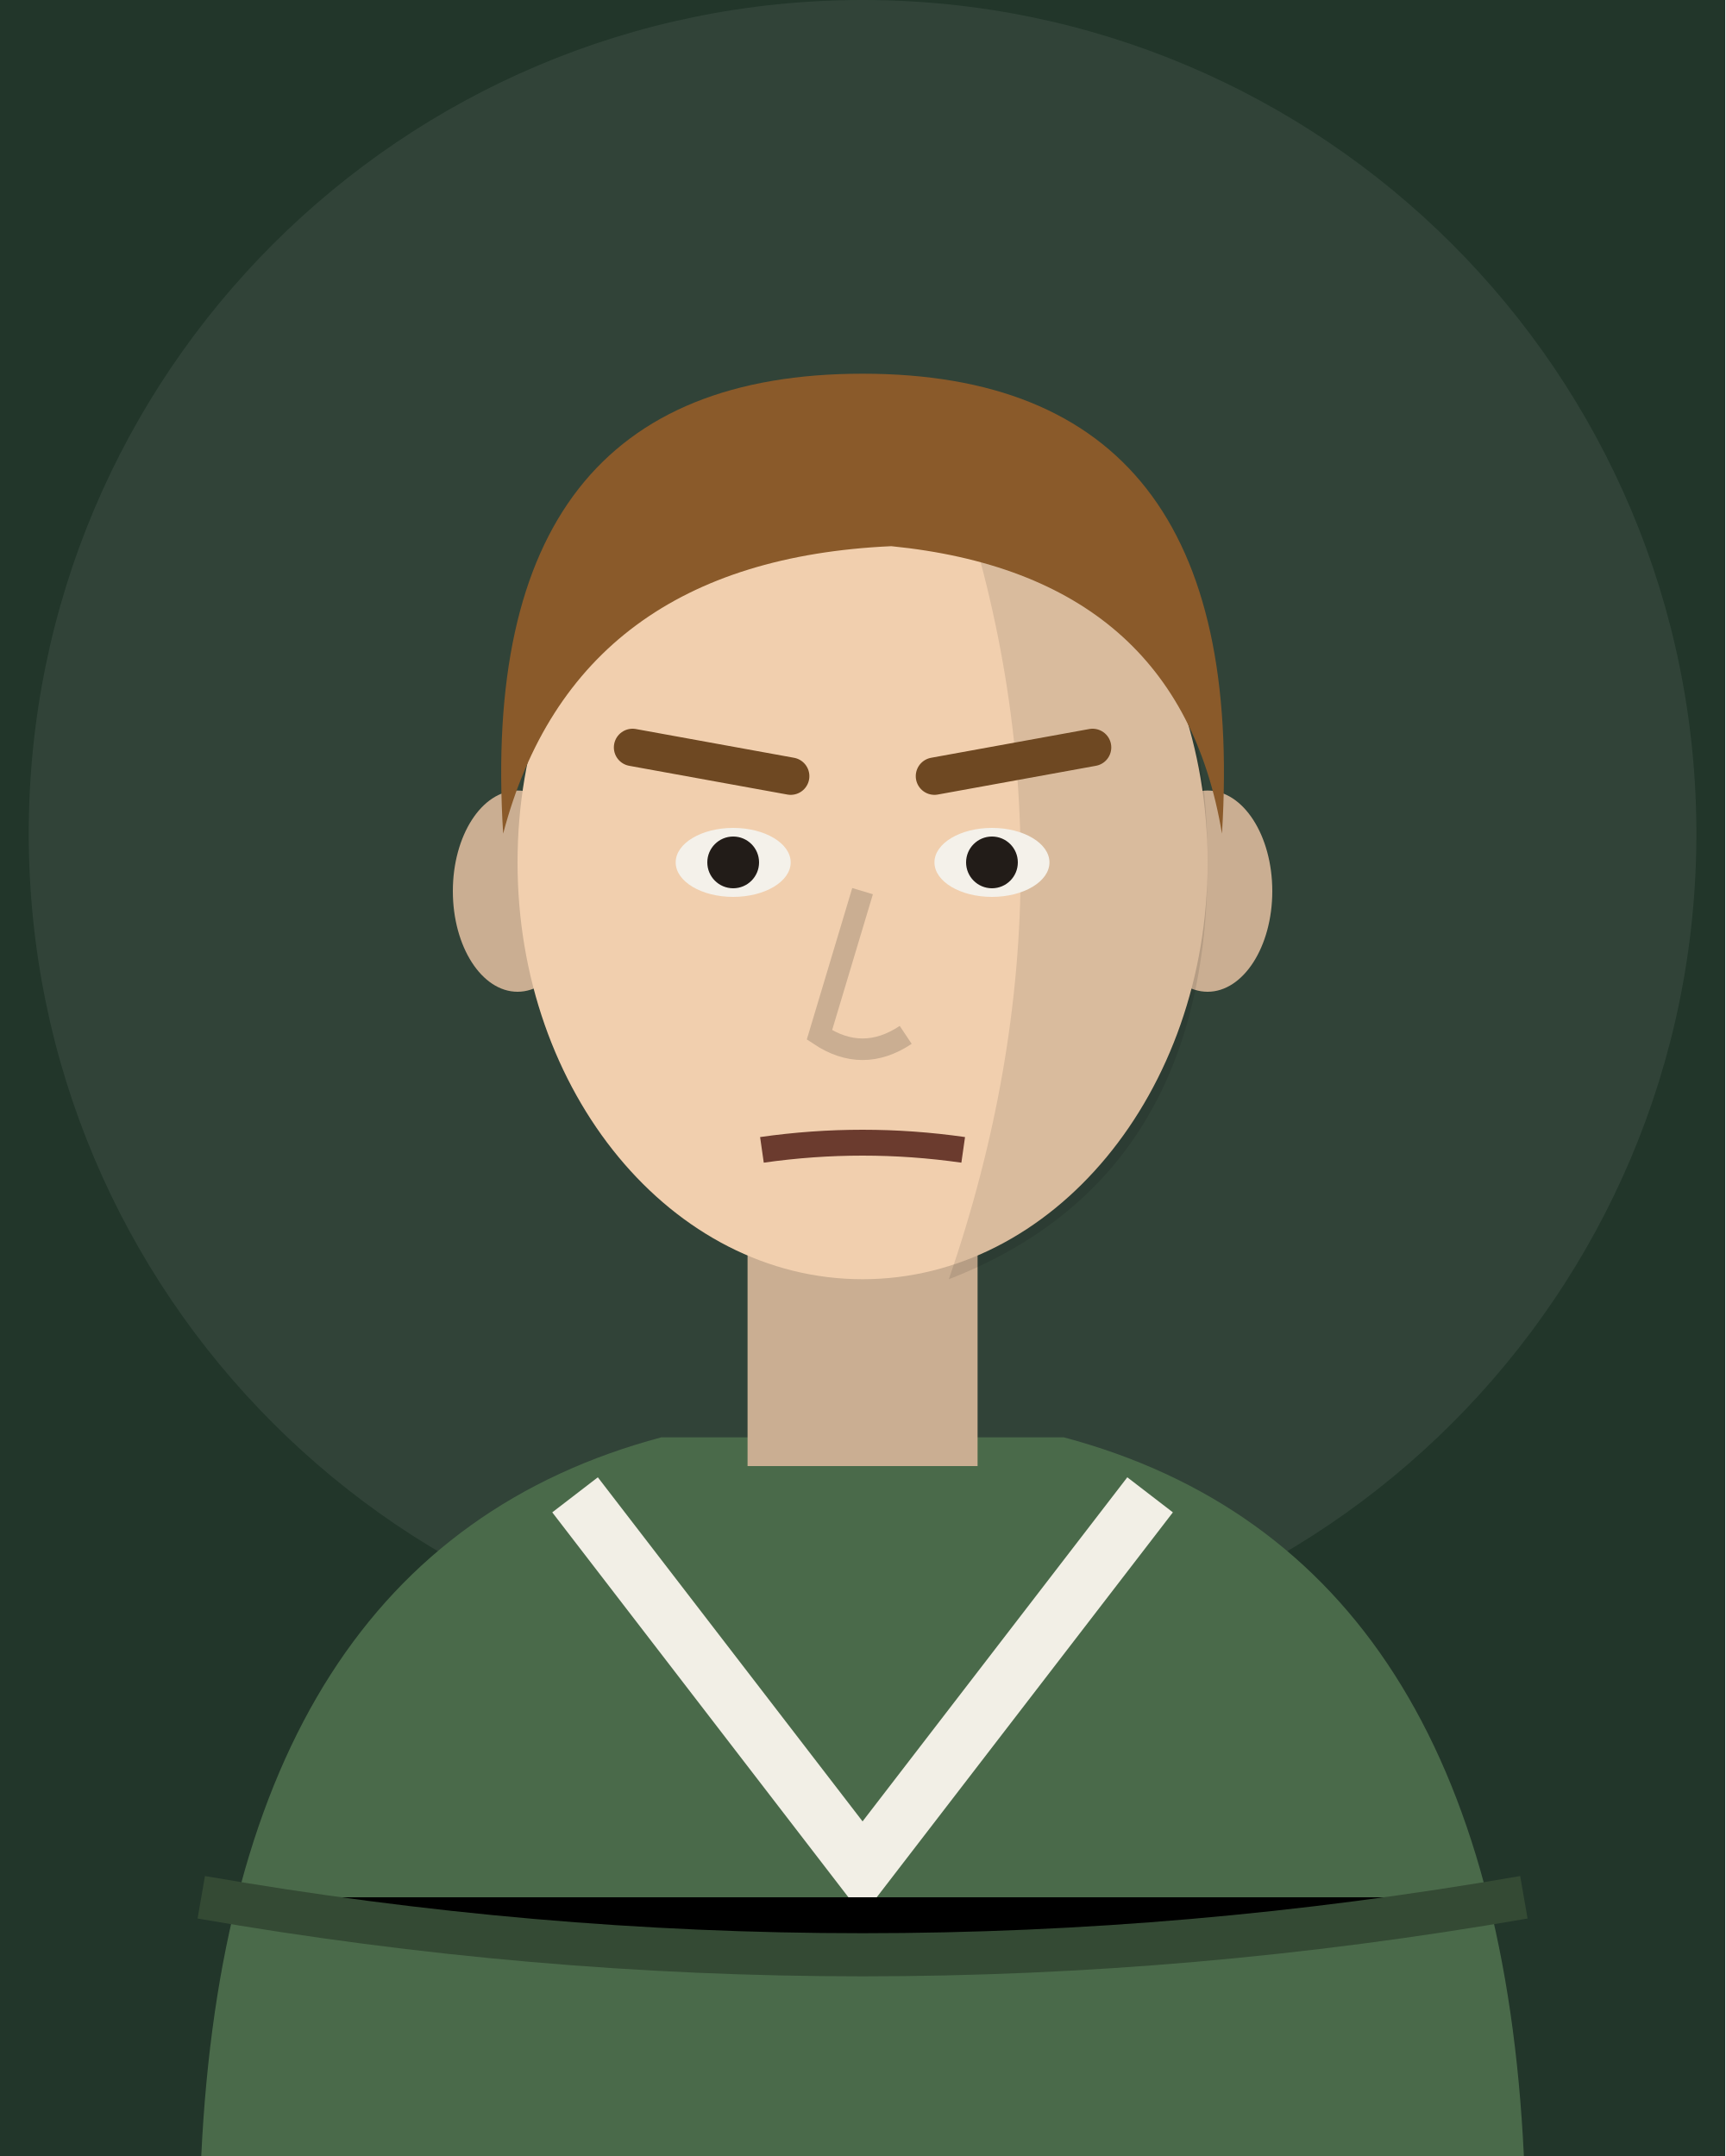
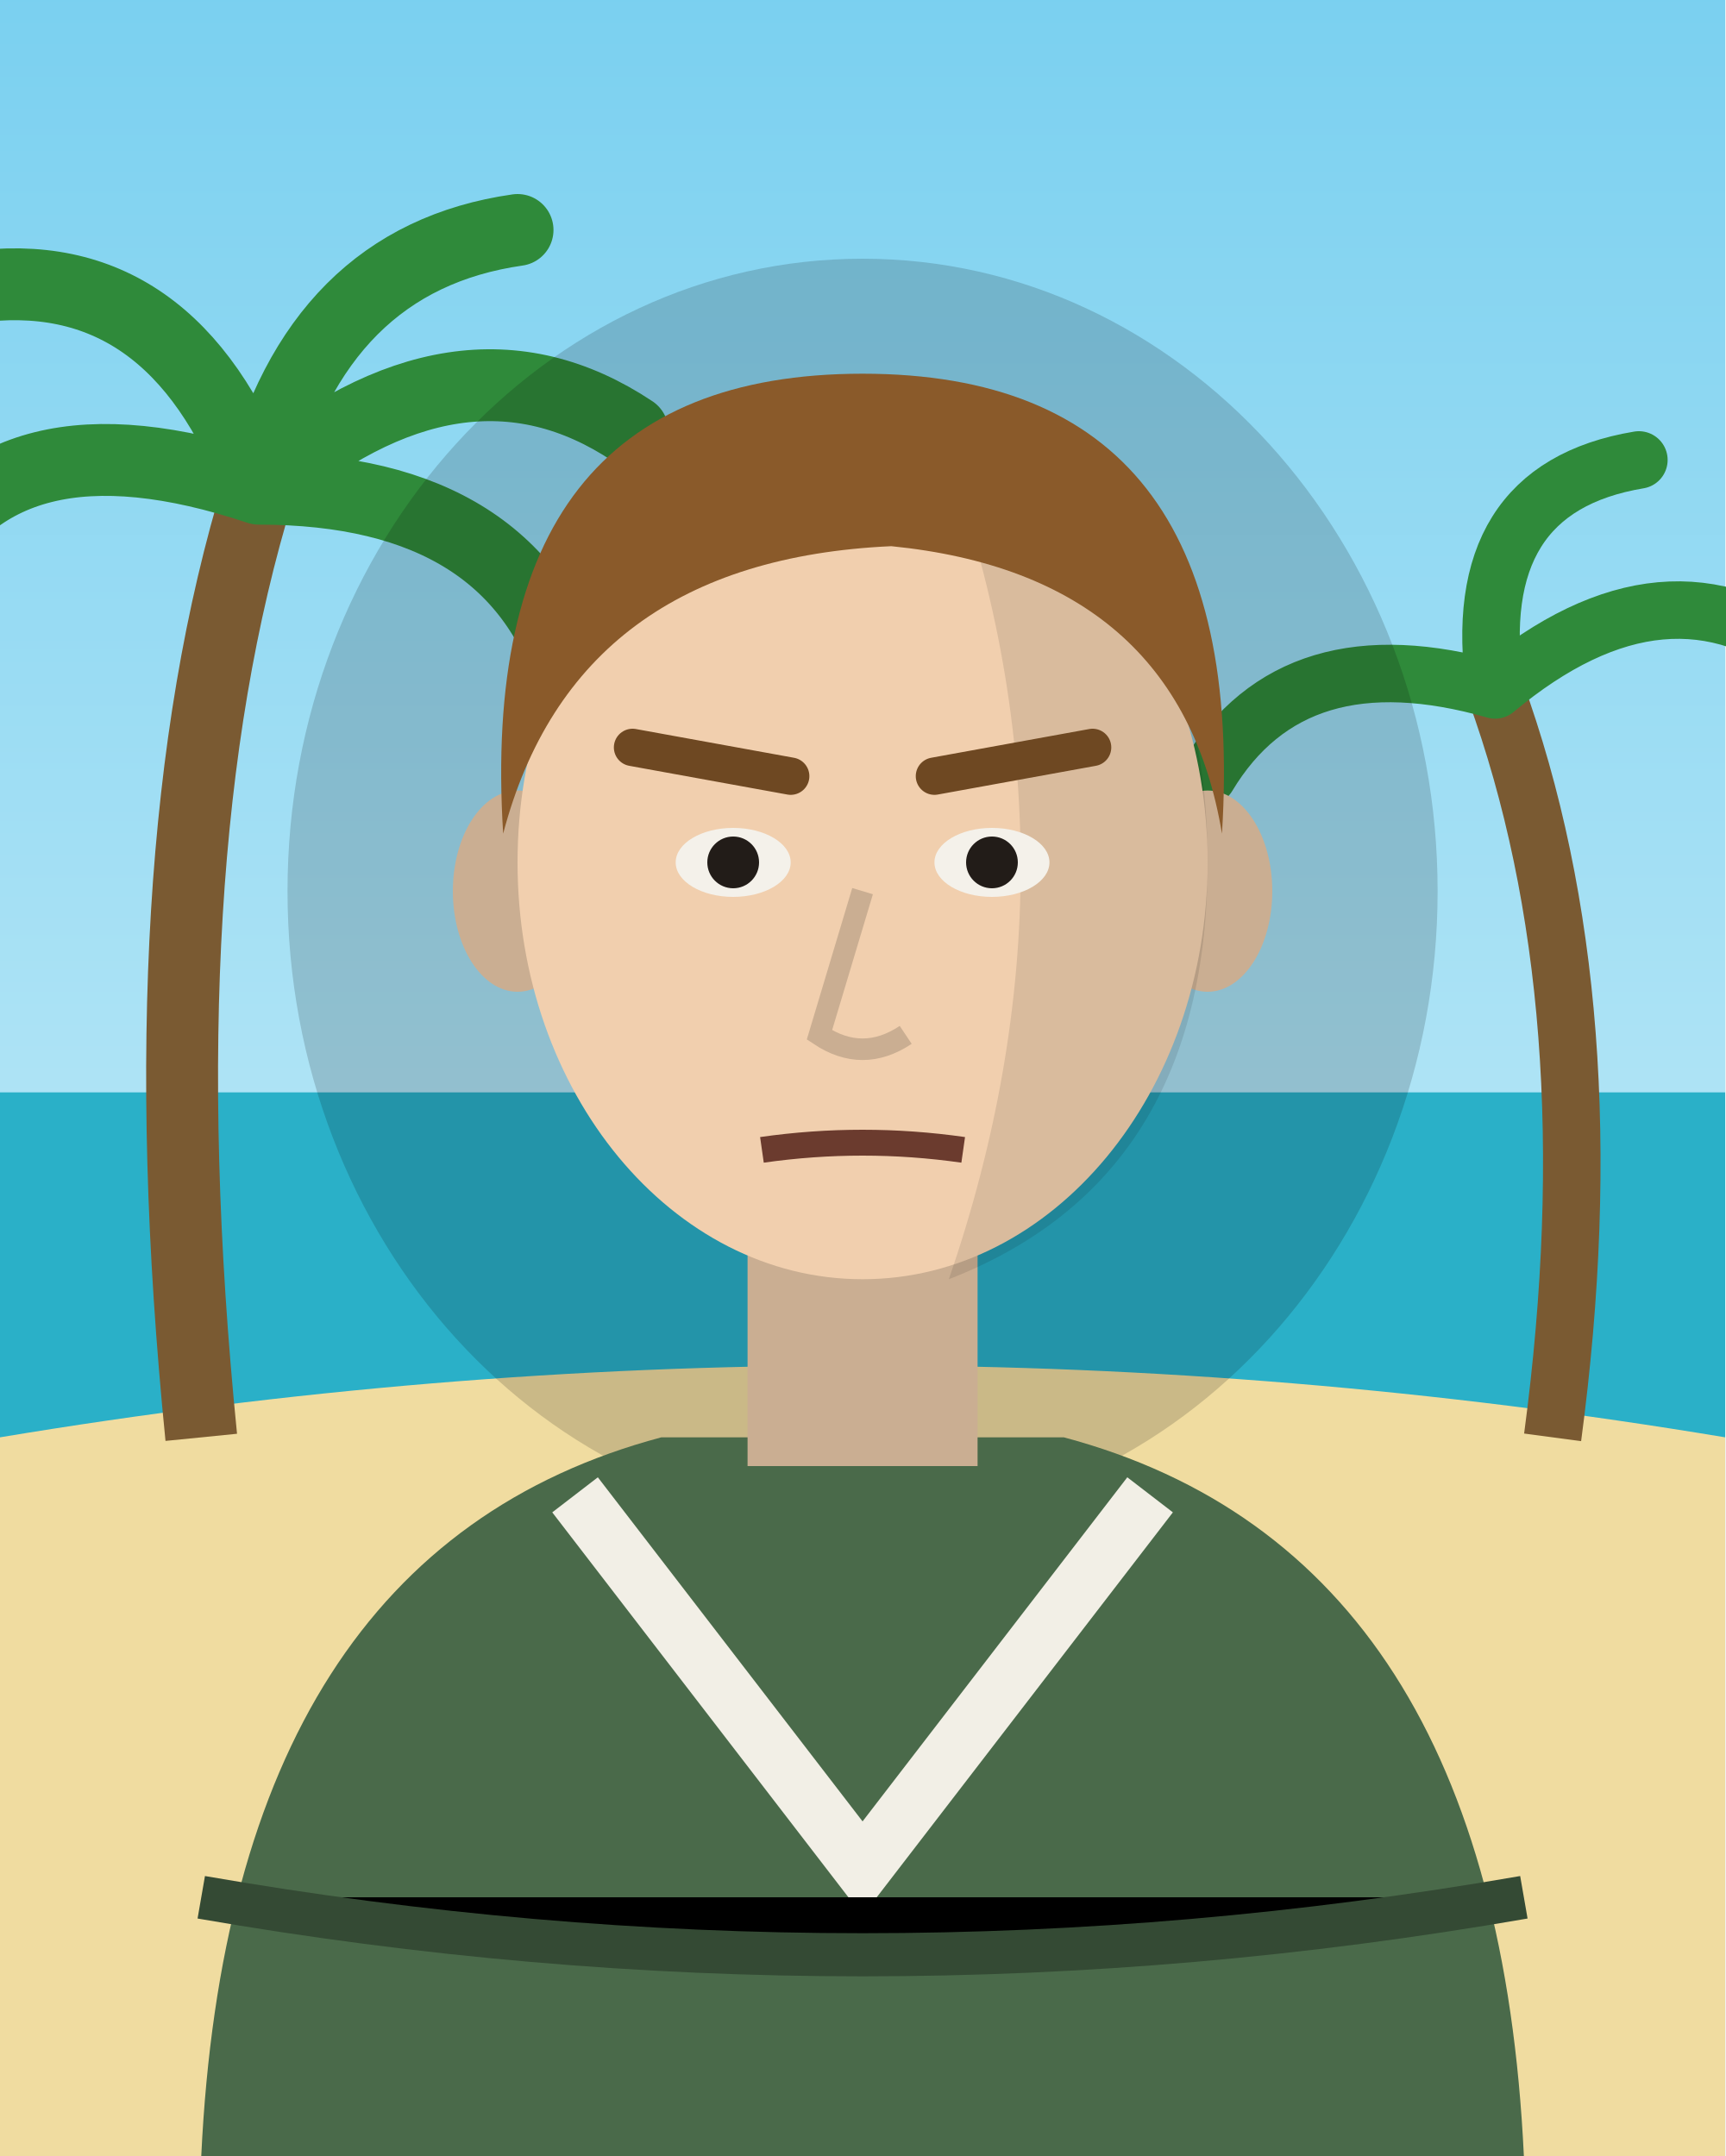
<svg xmlns="http://www.w3.org/2000/svg" viewBox="0 0 120 150" role="img" aria-label="Andrés Pardo">
  <style>.fx{transform-box:fill-box;transform-origin:center}.tw{animation:tw 3s ease-in-out infinite}.pu{animation:pu 4s ease-in-out infinite}@keyframes tw{50%{opacity:.25}}@keyframes pu{50%{opacity:.55}}@keyframes spin{to{transform:rotate(360deg)}}@media (prefers-reduced-motion:reduce){*{animation:none!important}}</style>
-   <rect width="120" height="150" fill="#22362a" />
-   <circle cx="60" cy="58" r="58" fill="#fff" opacity=".07" />
+   <defs>
+     <linearGradient id="s18" x1="0" y1="0" x2="0" y2="1">
+       <stop offset="0" stop-color="#7ad0f0" />
+       <stop offset="1" stop-color="#e0f6fa" />
+     </linearGradient>
+   </defs>
+   <rect width="120" height="150" fill="url(#s18)" />
+   <rect y="76" width="120" height="30" fill="#2ab0c8" />
+   <path d="M0 100 Q60 90 120 100 V150 H0Z" fill="#f0dca0" />
+   <path d="M14 100 Q10 60 18 34" stroke="#7a5a32" stroke-width="5" fill="none" />
+   <path d="M18 34 q-18 -6 -24 6 M18 34 q-6 -16 -20 -14 M18 34 q14 -12 26 -4 M18 34 q18 0 22 14 M18 34 q4 -16 18 -18" stroke="#2f8a3a" stroke-width="5" fill="none" stroke-linecap="round" />
+   <path d="M108 100 Q112 70 104 48" stroke="#7a5a32" stroke-width="4" fill="none" />
+   <path d="M104 48 q-14 -4 -20 6 M104 48 q12 -10 22 -2 M104 48 q-2 -14 10 -16" stroke="#2f8a3a" stroke-width="4" fill="none" stroke-linecap="round" />
+   <ellipse cx="60" cy="62" rx="40" ry="44" fill="#000" opacity=".16" />
  <path d="M14 150 Q16 108 46 100 H74 Q104 108 106 150Z" fill="#4a6a4a" />
  <path d="M40 104 L60 130 L80 104" stroke="#f2efe6" stroke-width="4" fill="none" />
  <path d="M14 132 Q60 140 106 132" stroke="#344a34" stroke-width="3" />
  <rect x="52" y="86" width="16" height="16" fill="#caae92" />
  <ellipse cx="36" cy="62" rx="4.5" ry="7" fill="#caae92" />
  <ellipse cx="84" cy="62" rx="4.5" ry="7" fill="#caae92" />
  <ellipse cx="60" cy="60" rx="24" ry="29" fill="#f1cfae" />
  <path d="M66 32 Q84 38 84 60 Q84 82 66 89 Q76 60 66 32Z" fill="#000" opacity=".1" />
  <path d="M35 58 Q33 26 60 26 Q87 26 85 58 Q82 40 62 38 Q40 39 35 58Z" fill="#8a5a2a" />
  <path d="M44 52 L55 54 M65 54 L76 52" stroke="#6e4822" stroke-width="2.6" stroke-linecap="round" />
  <ellipse cx="51" cy="60" rx="4" ry="2.4" fill="#f4f1ea" />
  <circle cx="51" cy="60" r="1.8" fill="#221c18" />
  <ellipse cx="69" cy="60" rx="4" ry="2.4" fill="#f4f1ea" />
  <circle cx="69" cy="60" r="1.8" fill="#221c18" />
  <path d="M60 62 L57 72 Q60 74 63 72" fill="none" stroke="#caae92" stroke-width="1.5" />
  <path d="M53 80 Q60 79 67 80" stroke="#6b3b2e" stroke-width="1.8" fill="none" />
</svg>
